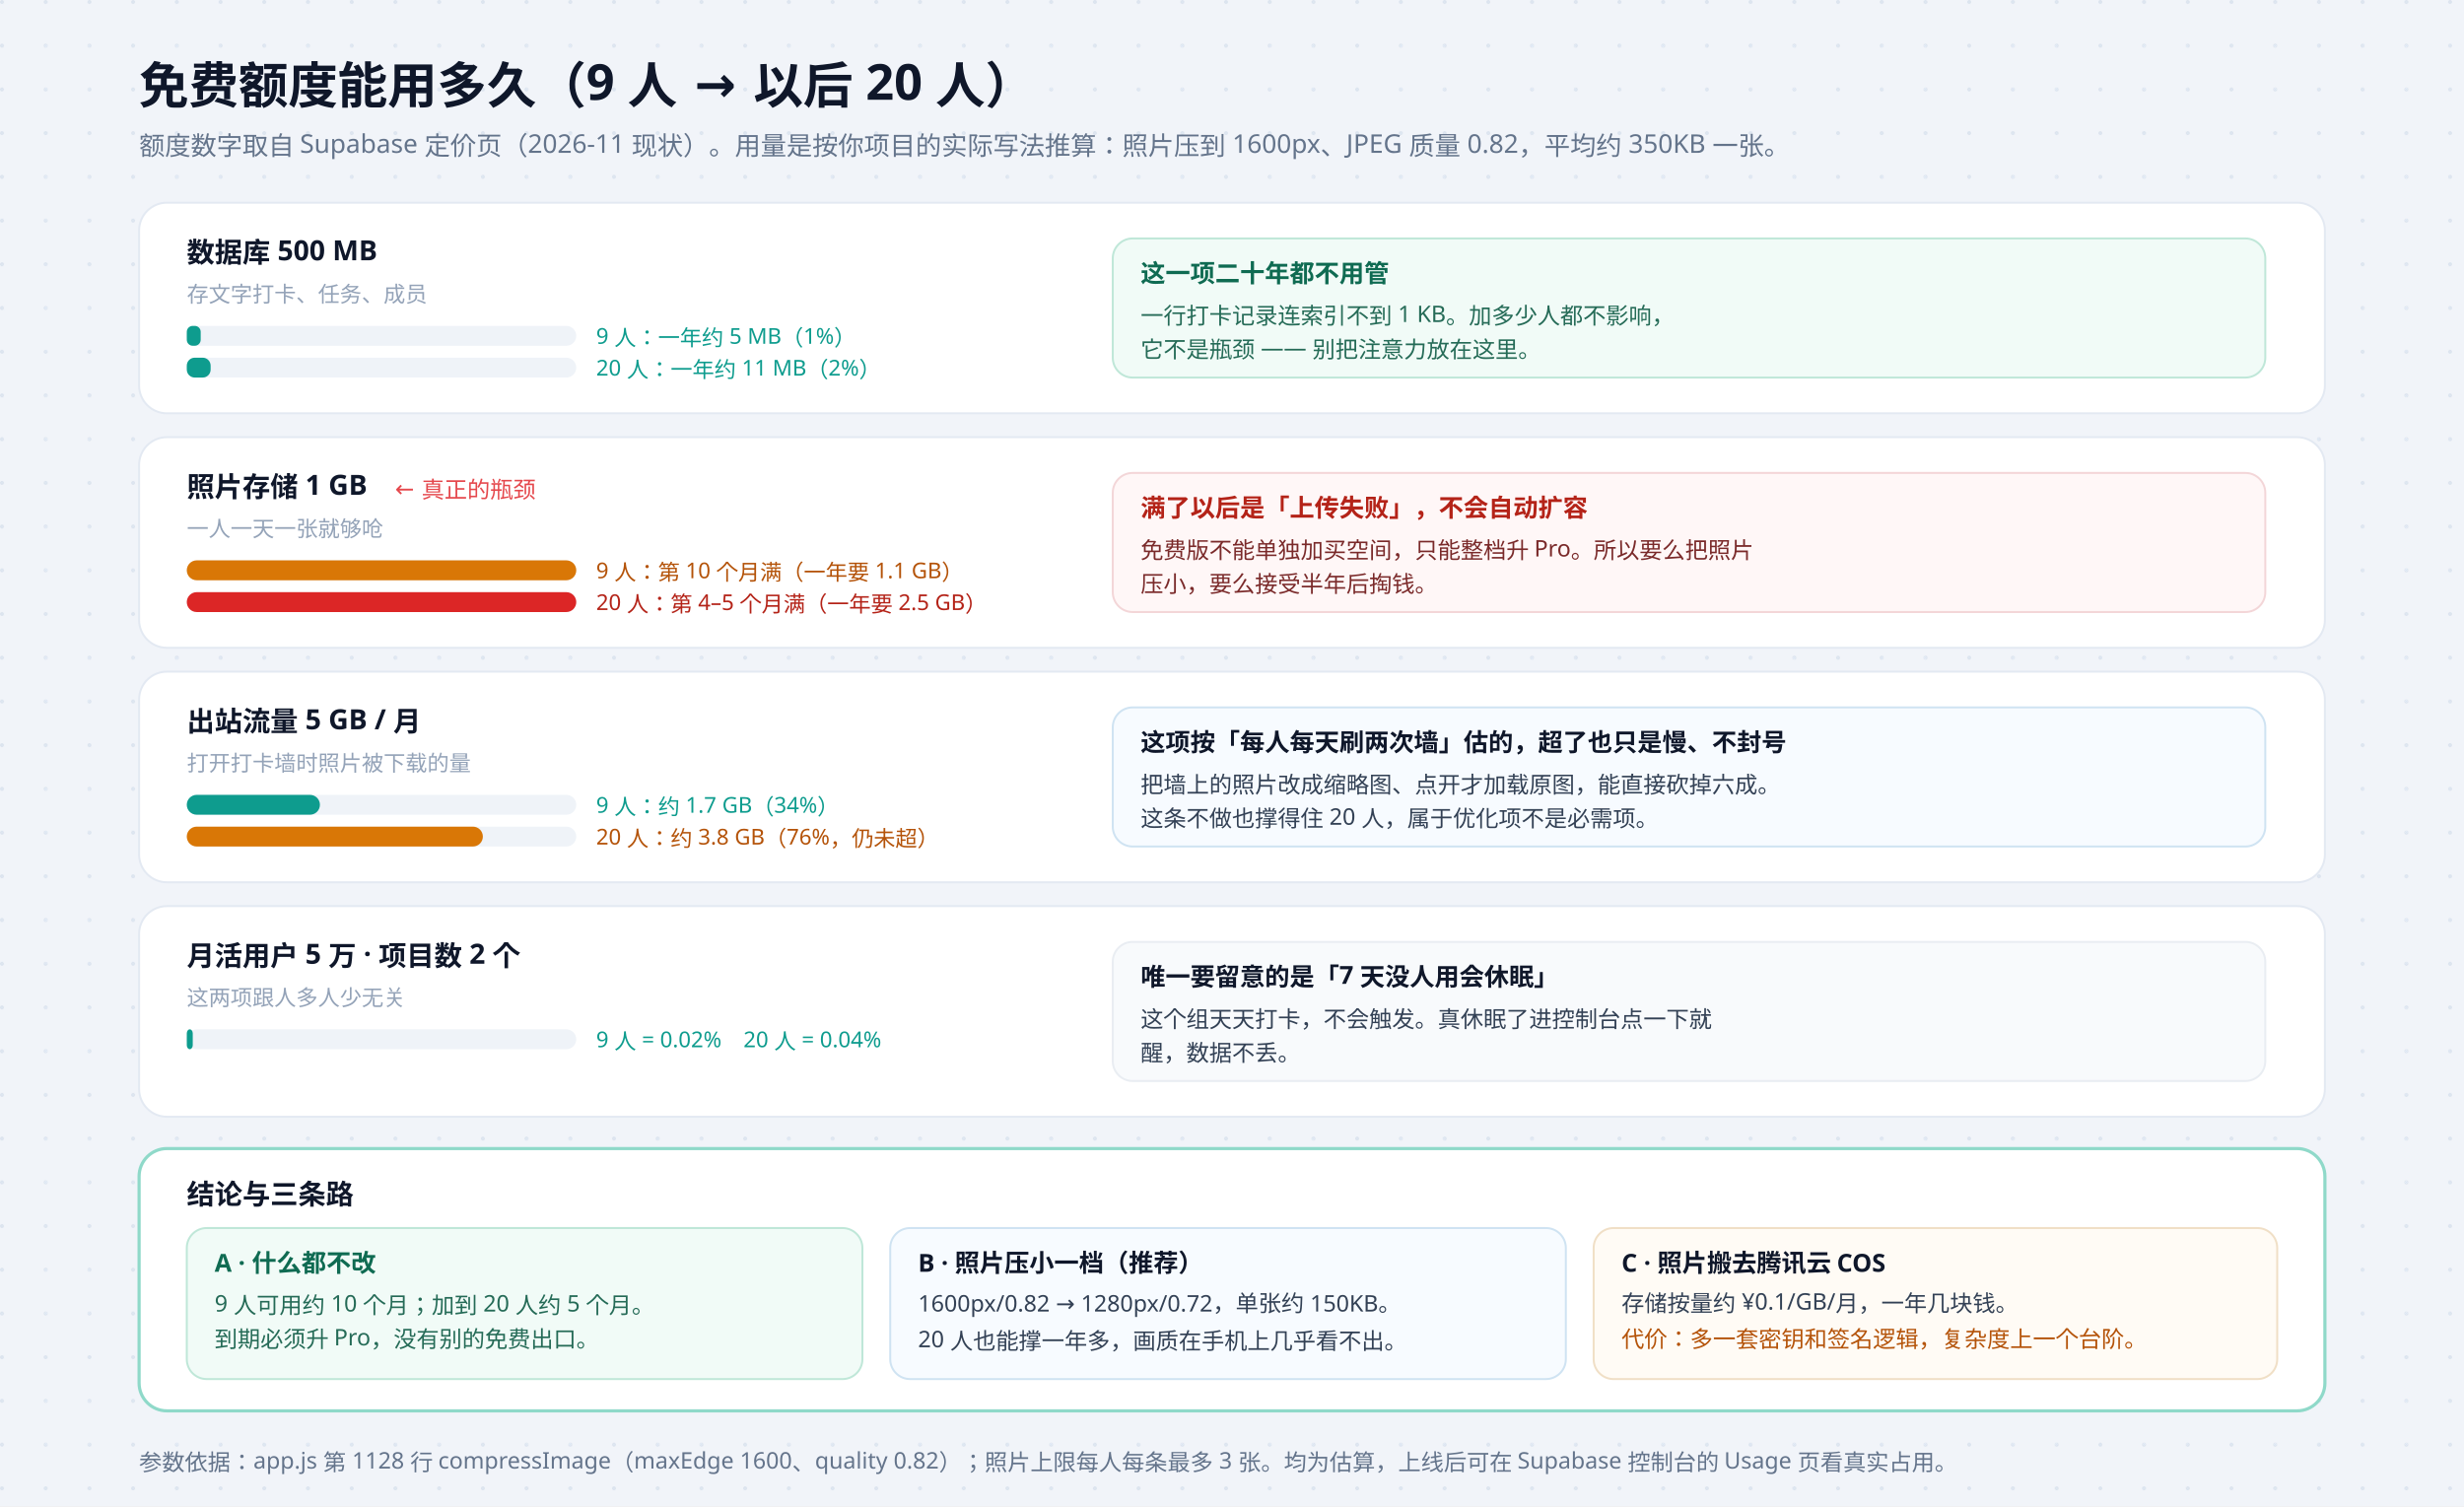
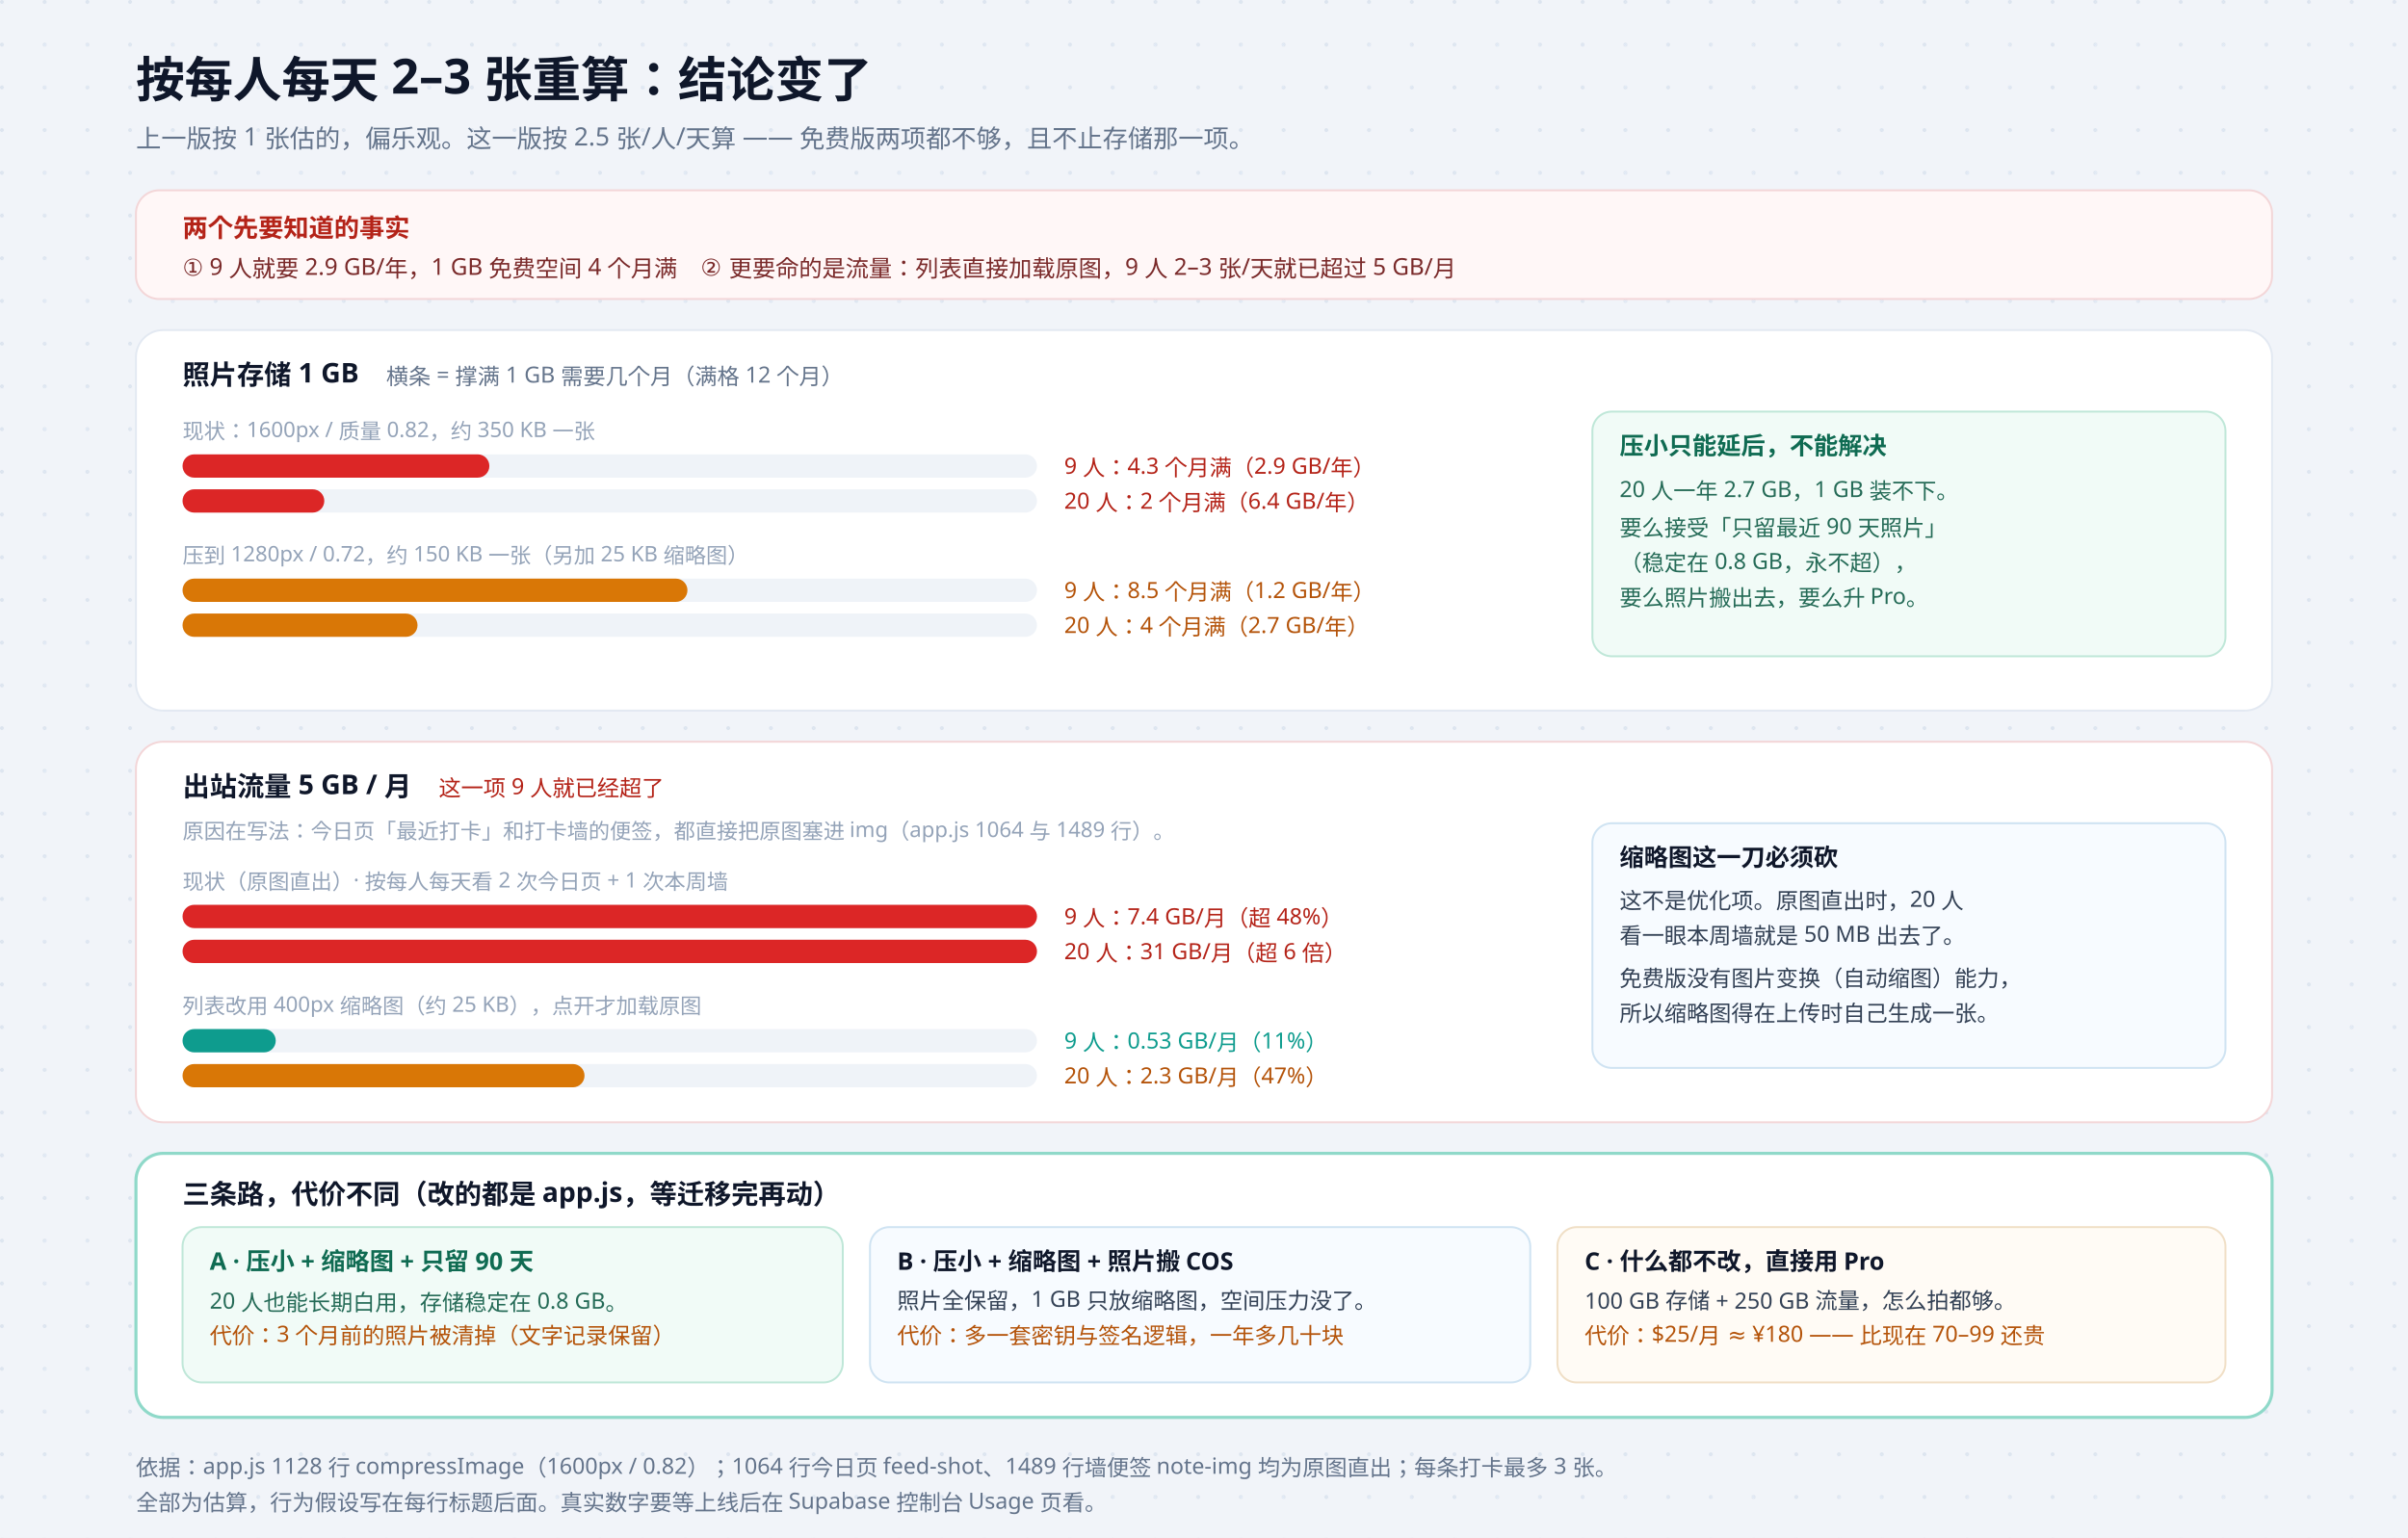
- <svg xmlns="http://www.w3.org/2000/svg" width="1240" height="758" viewBox="0 0 1240 758" font-family="PingFang SC,Hiragino Sans GB,Microsoft YaHei,sans-serif">
+ <svg xmlns="http://www.w3.org/2000/svg" width="1240" height="792" viewBox="0 0 1240 792" font-family="PingFang SC,Hiragino Sans GB,Microsoft YaHei,sans-serif">
  <defs>
    <pattern id="p-dot" width="22" height="22" patternUnits="userSpaceOnUse">
      <circle cx="1" cy="1" r="1" fill="#D7E0EC" />
    </pattern>
  </defs>
-   <rect width="1240" height="758" fill="#F1F4F9" />
-   <rect width="1240" height="758" fill="url(#p-dot)" opacity="0.8" />
-   <text x="70" y="52" font-size="25" font-weight="700" fill="#0F172A">免费额度能用多久（9 人 → 以后 20 人）</text>
-   <text x="70" y="78" font-size="13" fill="#64748B">额度数字取自 Supabase 定价页（2026-11 现状）。用量是按你项目的实际写法推算：照片压到 1600px、JPEG 质量 0.82，平均约 350KB 一张。</text>
-   <rect x="70" y="102" width="1100" height="106" rx="14" fill="#FFFFFF" stroke="#E3E9F2" />
-   <text x="94" y="132" font-size="14" font-weight="700" fill="#0F172A">数据库 500 MB</text>
-   <text x="94" y="152" font-size="11" fill="#94A3B8">存文字打卡、任务、成员</text>
-   <rect x="94" y="164" width="196" height="10" rx="5" fill="#EFF3F8" />
-   <rect x="94" y="164" width="7" height="10" rx="3" fill="#0E9C8E" />
-   <text x="300" y="173" font-size="11" fill="#0E9C8E">9 人：一年约 5 MB（1%）</text>
-   <rect x="94" y="180" width="196" height="10" rx="5" fill="#EFF3F8" />
-   <rect x="94" y="180" width="12" height="10" rx="4" fill="#0E9C8E" />
-   <text x="300" y="189" font-size="11" fill="#0E9C8E">20 人：一年约 11 MB（2%）</text>
-   <rect x="560" y="120" width="580" height="70" rx="10" fill="#F1FBF7" stroke="#BFE7D8" />
-   <text x="574" y="142" font-size="12.5" font-weight="700" fill="#0F6B52">这一项二十年都不用管</text>
-   <text x="574" y="163" font-size="11.5" fill="#256B57">一行打卡记录连索引不到 1 KB。加多少人都不影响，</text>
-   <text x="574" y="180" font-size="11.5" fill="#256B57">它不是瓶颈 —— 别把注意力放在这里。</text>
-   <rect x="70" y="220" width="1100" height="106" rx="14" fill="#FFFFFF" stroke="#E3E9F2" />
-   <text x="94" y="250" font-size="14" font-weight="700" fill="#0F172A">照片存储 1 GB　<tspan font-size="11.5" font-weight="400" fill="#E5484D">← 真正的瓶颈</tspan>
+   <rect width="1240" height="792" fill="#F1F4F9" />
+   <rect width="1240" height="792" fill="url(#p-dot)" opacity="0.8" />
+   <text x="70" y="50" font-size="25" font-weight="700" fill="#0F172A">按每人每天 2–3 张重算：结论变了</text>
+   <text x="70" y="76" font-size="13" fill="#64748B">上一版按 1 张估的，偏乐观。这一版按 2.5 张/人/天算 —— 免费版两项都不够，且不止存储那一项。</text>
+   <rect x="70" y="98" width="1100" height="56" rx="12" fill="#FFF7F7" stroke="#F3D6D8" />
+   <text x="94" y="122" font-size="13" font-weight="700" fill="#B42318">两个先要知道的事实</text>
+   <text x="94" y="142" font-size="12" fill="#7A2A2A">① 9 人就要 2.9 GB/年，1 GB 免费空间 4 个月满　② 更要命的是流量：列表直接加载原图，9 人 2–3 张/天就已超过 5 GB/月</text>
+   <rect x="70" y="170" width="1100" height="196" rx="14" fill="#FFFFFF" stroke="#E3E9F2" />
+   <text x="94" y="198" font-size="14" font-weight="700" fill="#0F172A">照片存储 1 GB　<tspan font-size="11.5" font-weight="400" fill="#64748B">横条 = 撑满 1 GB 需要几个月（满格 12 个月）</tspan>
  </text>
-   <text x="94" y="270" font-size="11" fill="#94A3B8">一人一天一张就够呛</text>
-   <rect x="94" y="282" width="196" height="10" rx="5" fill="#EFF3F8" />
-   <rect x="94" y="282" width="196" height="10" rx="5" fill="#D97706" />
-   <text x="300" y="291" font-size="11" fill="#B45309">9 人：第 10 个月满（一年要 1.1 GB）</text>
-   <rect x="94" y="298" width="196" height="10" rx="5" fill="#EFF3F8" />
-   <rect x="94" y="298" width="196" height="10" rx="5" fill="#DC2626" />
-   <text x="300" y="307" font-size="11" fill="#B42318">20 人：第 4–5 个月满（一年要 2.5 GB）</text>
-   <rect x="560" y="238" width="580" height="70" rx="10" fill="#FFF7F7" stroke="#F3D6D8" />
-   <text x="574" y="260" font-size="12.5" font-weight="700" fill="#B42318">满了以后是「上传失败」，不会自动扩容</text>
-   <text x="574" y="281" font-size="11.5" fill="#7A2A2A">免费版不能单独加买空间，只能整档升 Pro。所以要么把照片</text>
-   <text x="574" y="298" font-size="11.5" fill="#7A2A2A">压小，要么接受半年后掏钱。</text>
-   <rect x="70" y="338" width="1100" height="106" rx="14" fill="#FFFFFF" stroke="#E3E9F2" />
-   <text x="94" y="368" font-size="14" font-weight="700" fill="#0F172A">出站流量 5 GB / 月</text>
-   <text x="94" y="388" font-size="11" fill="#94A3B8">打开打卡墙时照片被下载的量</text>
-   <rect x="94" y="400" width="196" height="10" rx="5" fill="#EFF3F8" />
-   <rect x="94" y="400" width="67" height="10" rx="5" fill="#0E9C8E" />
-   <text x="300" y="409" font-size="11" fill="#0E9C8E">9 人：约 1.7 GB（34%）</text>
-   <rect x="94" y="416" width="196" height="10" rx="5" fill="#EFF3F8" />
-   <rect x="94" y="416" width="149" height="10" rx="5" fill="#D97706" />
-   <text x="300" y="425" font-size="11" fill="#B45309">20 人：约 3.8 GB（76%，仍未超）</text>
-   <rect x="560" y="356" width="580" height="70" rx="10" fill="#F7FBFF" stroke="#CFE3F2" />
-   <text x="574" y="378" font-size="12.5" font-weight="700" fill="#0F172A">这项按「每人每天刷两次墙」估的，超了也只是慢、不封号</text>
-   <text x="574" y="399" font-size="11.5" fill="#334155">把墙上的照片改成缩略图、点开才加载原图，能直接砍掉六成。</text>
-   <text x="574" y="416" font-size="11.5" fill="#334155">这条不做也撑得住 20 人，属于优化项不是必需项。</text>
-   <rect x="70" y="456" width="1100" height="106" rx="14" fill="#FFFFFF" stroke="#E3E9F2" />
-   <text x="94" y="486" font-size="14" font-weight="700" fill="#0F172A">月活用户 5 万 · 项目数 2 个</text>
-   <text x="94" y="506" font-size="11" fill="#94A3B8">这两项跟人多人少无关</text>
-   <rect x="94" y="518" width="196" height="10" rx="5" fill="#EFF3F8" />
-   <rect x="94" y="518" width="3" height="10" rx="2" fill="#0E9C8E" />
-   <text x="300" y="527" font-size="11" fill="#0E9C8E">9 人 = 0.02%　20 人 = 0.04%</text>
-   <rect x="560" y="474" width="580" height="70" rx="10" fill="#F8FAFC" stroke="#E9EDF2" />
-   <text x="574" y="496" font-size="12.5" font-weight="700" fill="#0F172A">唯一要留意的是「7 天没人用会休眠」</text>
-   <text x="574" y="517" font-size="11.5" fill="#334155">这个组天天打卡，不会触发。真休眠了进控制台点一下就</text>
-   <text x="574" y="534" font-size="11.5" fill="#334155">醒，数据不丢。</text>
-   <rect x="70" y="578" width="1100" height="132" rx="14" fill="#FFFFFF" stroke="#8FD9C9" stroke-width="1.6" />
-   <text x="94" y="606" font-size="14" font-weight="700" fill="#0F172A">结论与三条路</text>
-   <rect x="94" y="618" width="340" height="76" rx="10" fill="#F1FBF7" stroke="#BFE7D8" />
-   <text x="108" y="640" font-size="12.5" font-weight="700" fill="#0F6B52">A · 什么都不改</text>
-   <text x="108" y="660" font-size="11.5" fill="#256B57">9 人可用约 10 个月；加到 20 人约 5 个月。</text>
-   <text x="108" y="678" font-size="11.5" fill="#256B57">到期必须升 Pro，没有别的免费出口。</text>
-   <rect x="448" y="618" width="340" height="76" rx="10" fill="#F7FBFF" stroke="#CFE3F2" />
-   <text x="462" y="640" font-size="12.5" font-weight="700" fill="#0F172A">B · 照片压小一档（推荐）</text>
-   <text x="462" y="660" font-size="11.5" fill="#334155">1600px/0.82 → 1280px/0.72，单张约 150KB。</text>
-   <text x="462" y="678" font-size="11.5" fill="#334155">20 人也能撑一年多，画质在手机上几乎看不出。</text>
-   <rect x="802" y="618" width="344" height="76" rx="10" fill="#FFFBF5" stroke="#F0DFC6" />
-   <text x="816" y="640" font-size="12.5" font-weight="700" fill="#0F172A">C · 照片搬去腾讯云 COS</text>
-   <text x="816" y="660" font-size="11.5" fill="#334155">存储按量约 ¥0.1/GB/月，一年几块钱。</text>
-   <text x="816" y="678" font-size="11.5" fill="#B45309">代价：多一套密钥和签名逻辑，复杂度上一个台阶。</text>
-   <text x="70" y="740" font-size="11.5" fill="#64748B">参数依据：app.js 第 1128 行 compressImage（maxEdge 1600、quality 0.82）；照片上限每人每条最多 3 张。均为估算，上线后可在 Supabase 控制台的 Usage 页看真实占用。</text>
+   <text x="94" y="226" font-size="11" fill="#94A3B8">现状：1600px / 质量 0.82，约 350 KB 一张</text>
+   <rect x="94" y="234" width="440" height="12" rx="6" fill="#EFF3F8" />
+   <rect x="94" y="234" width="158" height="12" rx="6" fill="#DC2626" />
+   <text x="548" y="244" font-size="11.5" fill="#B42318">9 人：4.3 个月满（2.9 GB/年）</text>
+   <rect x="94" y="252" width="440" height="12" rx="6" fill="#EFF3F8" />
+   <rect x="94" y="252" width="73" height="12" rx="6" fill="#DC2626" />
+   <text x="548" y="262" font-size="11.5" fill="#B42318">20 人：2 个月满（6.4 GB/年）</text>
+   <text x="94" y="290" font-size="11" fill="#94A3B8">压到 1280px / 0.72，约 150 KB 一张（另加 25 KB 缩略图）</text>
+   <rect x="94" y="298" width="440" height="12" rx="6" fill="#EFF3F8" />
+   <rect x="94" y="298" width="260" height="12" rx="6" fill="#D97706" />
+   <text x="548" y="308" font-size="11.5" fill="#B45309">9 人：8.5 个月满（1.2 GB/年）</text>
+   <rect x="94" y="316" width="440" height="12" rx="6" fill="#EFF3F8" />
+   <rect x="94" y="316" width="121" height="12" rx="6" fill="#D97706" />
+   <text x="548" y="326" font-size="11.5" fill="#B45309">20 人：4 个月满（2.7 GB/年）</text>
+   <rect x="820" y="212" width="326" height="126" rx="10" fill="#F1FBF7" stroke="#BFE7D8" />
+   <text x="834" y="234" font-size="12.5" font-weight="700" fill="#0F6B52">压小只能延后，不能解决</text>
+   <text x="834" y="256" font-size="11.5" fill="#256B57">20 人一年 2.7 GB，1 GB 装不下。</text>
+   <text x="834" y="276" font-size="11.5" fill="#256B57">要么接受「只留最近 90 天照片」</text>
+   <text x="834" y="294" font-size="11.5" fill="#256B57">（稳定在 0.8 GB，永不超），</text>
+   <text x="834" y="312" font-size="11.5" fill="#256B57">要么照片搬出去，要么升 Pro。</text>
+   <rect x="70" y="382" width="1100" height="196" rx="14" fill="#FFFFFF" stroke="#F3D6D8" />
+   <text x="94" y="410" font-size="14" font-weight="700" fill="#0F172A">出站流量 5 GB / 月　<tspan font-size="11.5" font-weight="400" fill="#B42318">这一项 9 人就已经超了</tspan>
+   </text>
+   <text x="94" y="432" font-size="11" fill="#94A3B8">原因在写法：今日页「最近打卡」和打卡墙的便签，都直接把原图塞进 img（app.js 1064 与 1489 行）。</text>
+   <text x="94" y="458" font-size="11" fill="#94A3B8">现状（原图直出）· 按每人每天看 2 次今日页 + 1 次本周墙</text>
+   <rect x="94" y="466" width="440" height="12" rx="6" fill="#EFF3F8" />
+   <rect x="94" y="466" width="440" height="12" rx="6" fill="#DC2626" />
+   <text x="548" y="476" font-size="11.5" fill="#B42318">9 人：7.4 GB/月（超 48%）</text>
+   <rect x="94" y="484" width="440" height="12" rx="6" fill="#EFF3F8" />
+   <rect x="94" y="484" width="440" height="12" rx="6" fill="#DC2626" />
+   <text x="548" y="494" font-size="11.5" fill="#B42318">20 人：31 GB/月（超 6 倍）</text>
+   <text x="94" y="522" font-size="11" fill="#94A3B8">列表改用 400px 缩略图（约 25 KB），点开才加载原图</text>
+   <rect x="94" y="530" width="440" height="12" rx="6" fill="#EFF3F8" />
+   <rect x="94" y="530" width="48" height="12" rx="6" fill="#0E9C8E" />
+   <text x="548" y="540" font-size="11.5" fill="#0E9C8E">9 人：0.53 GB/月（11%）</text>
+   <rect x="94" y="548" width="440" height="12" rx="6" fill="#EFF3F8" />
+   <rect x="94" y="548" width="207" height="12" rx="6" fill="#D97706" />
+   <text x="548" y="558" font-size="11.5" fill="#B45309">20 人：2.3 GB/月（47%）</text>
+   <rect x="820" y="424" width="326" height="126" rx="10" fill="#F7FBFF" stroke="#CFE3F2" />
+   <text x="834" y="446" font-size="12.5" font-weight="700" fill="#0F172A">缩略图这一刀必须砍</text>
+   <text x="834" y="468" font-size="11.5" fill="#334155">这不是优化项。原图直出时，20 人</text>
+   <text x="834" y="486" font-size="11.5" fill="#334155">看一眼本周墙就是 50 MB 出去了。</text>
+   <text x="834" y="508" font-size="11.5" fill="#334155">免费版没有图片变换（自动缩图）能力，</text>
+   <text x="834" y="526" font-size="11.5" fill="#334155">所以缩略图得在上传时自己生成一张。</text>
+   <rect x="70" y="594" width="1100" height="136" rx="14" fill="#FFFFFF" stroke="#8FD9C9" stroke-width="1.6" />
+   <text x="94" y="620" font-size="14" font-weight="700" fill="#0F172A">三条路，代价不同（改的都是 app.js，等迁移完再动）</text>
+   <rect x="94" y="632" width="340" height="80" rx="10" fill="#F1FBF7" stroke="#BFE7D8" />
+   <text x="108" y="654" font-size="12.5" font-weight="700" fill="#0F6B52">A · 压小 + 缩略图 + 只留 90 天</text>
+   <text x="108" y="674" font-size="11.5" fill="#256B57">20 人也能长期白用，存储稳定在 0.8 GB。</text>
+   <text x="108" y="692" font-size="11.5" fill="#B45309">代价：3 个月前的照片被清掉（文字记录保留）</text>
+   <rect x="448" y="632" width="340" height="80" rx="10" fill="#F7FBFF" stroke="#CFE3F2" />
+   <text x="462" y="654" font-size="12.5" font-weight="700" fill="#0F172A">B · 压小 + 缩略图 + 照片搬 COS</text>
+   <text x="462" y="674" font-size="11.5" fill="#334155">照片全保留，1 GB 只放缩略图，空间压力没了。</text>
+   <text x="462" y="692" font-size="11.5" fill="#B45309">代价：多一套密钥与签名逻辑，一年多几十块</text>
+   <rect x="802" y="632" width="344" height="80" rx="10" fill="#FFFBF5" stroke="#F0DFC6" />
+   <text x="816" y="654" font-size="12.5" font-weight="700" fill="#0F172A">C · 什么都不改，直接用 Pro</text>
+   <text x="816" y="674" font-size="11.5" fill="#334155">100 GB 存储 + 250 GB 流量，怎么拍都够。</text>
+   <text x="816" y="692" font-size="11.5" fill="#B45309">代价：$25/月 ≈ ¥180 —— 比现在 70–99 还贵</text>
+   <text x="70" y="760" font-size="11.5" fill="#64748B">依据：app.js 1128 行 compressImage（1600px / 0.82）；1064 行今日页 feed-shot、1489 行墙便签 note-img 均为原图直出；每条打卡最多 3 张。</text>
+   <text x="70" y="778" font-size="11.5" fill="#64748B">全部为估算，行为假设写在每行标题后面。真实数字要等上线后在 Supabase 控制台 Usage 页看。</text>
</svg>
